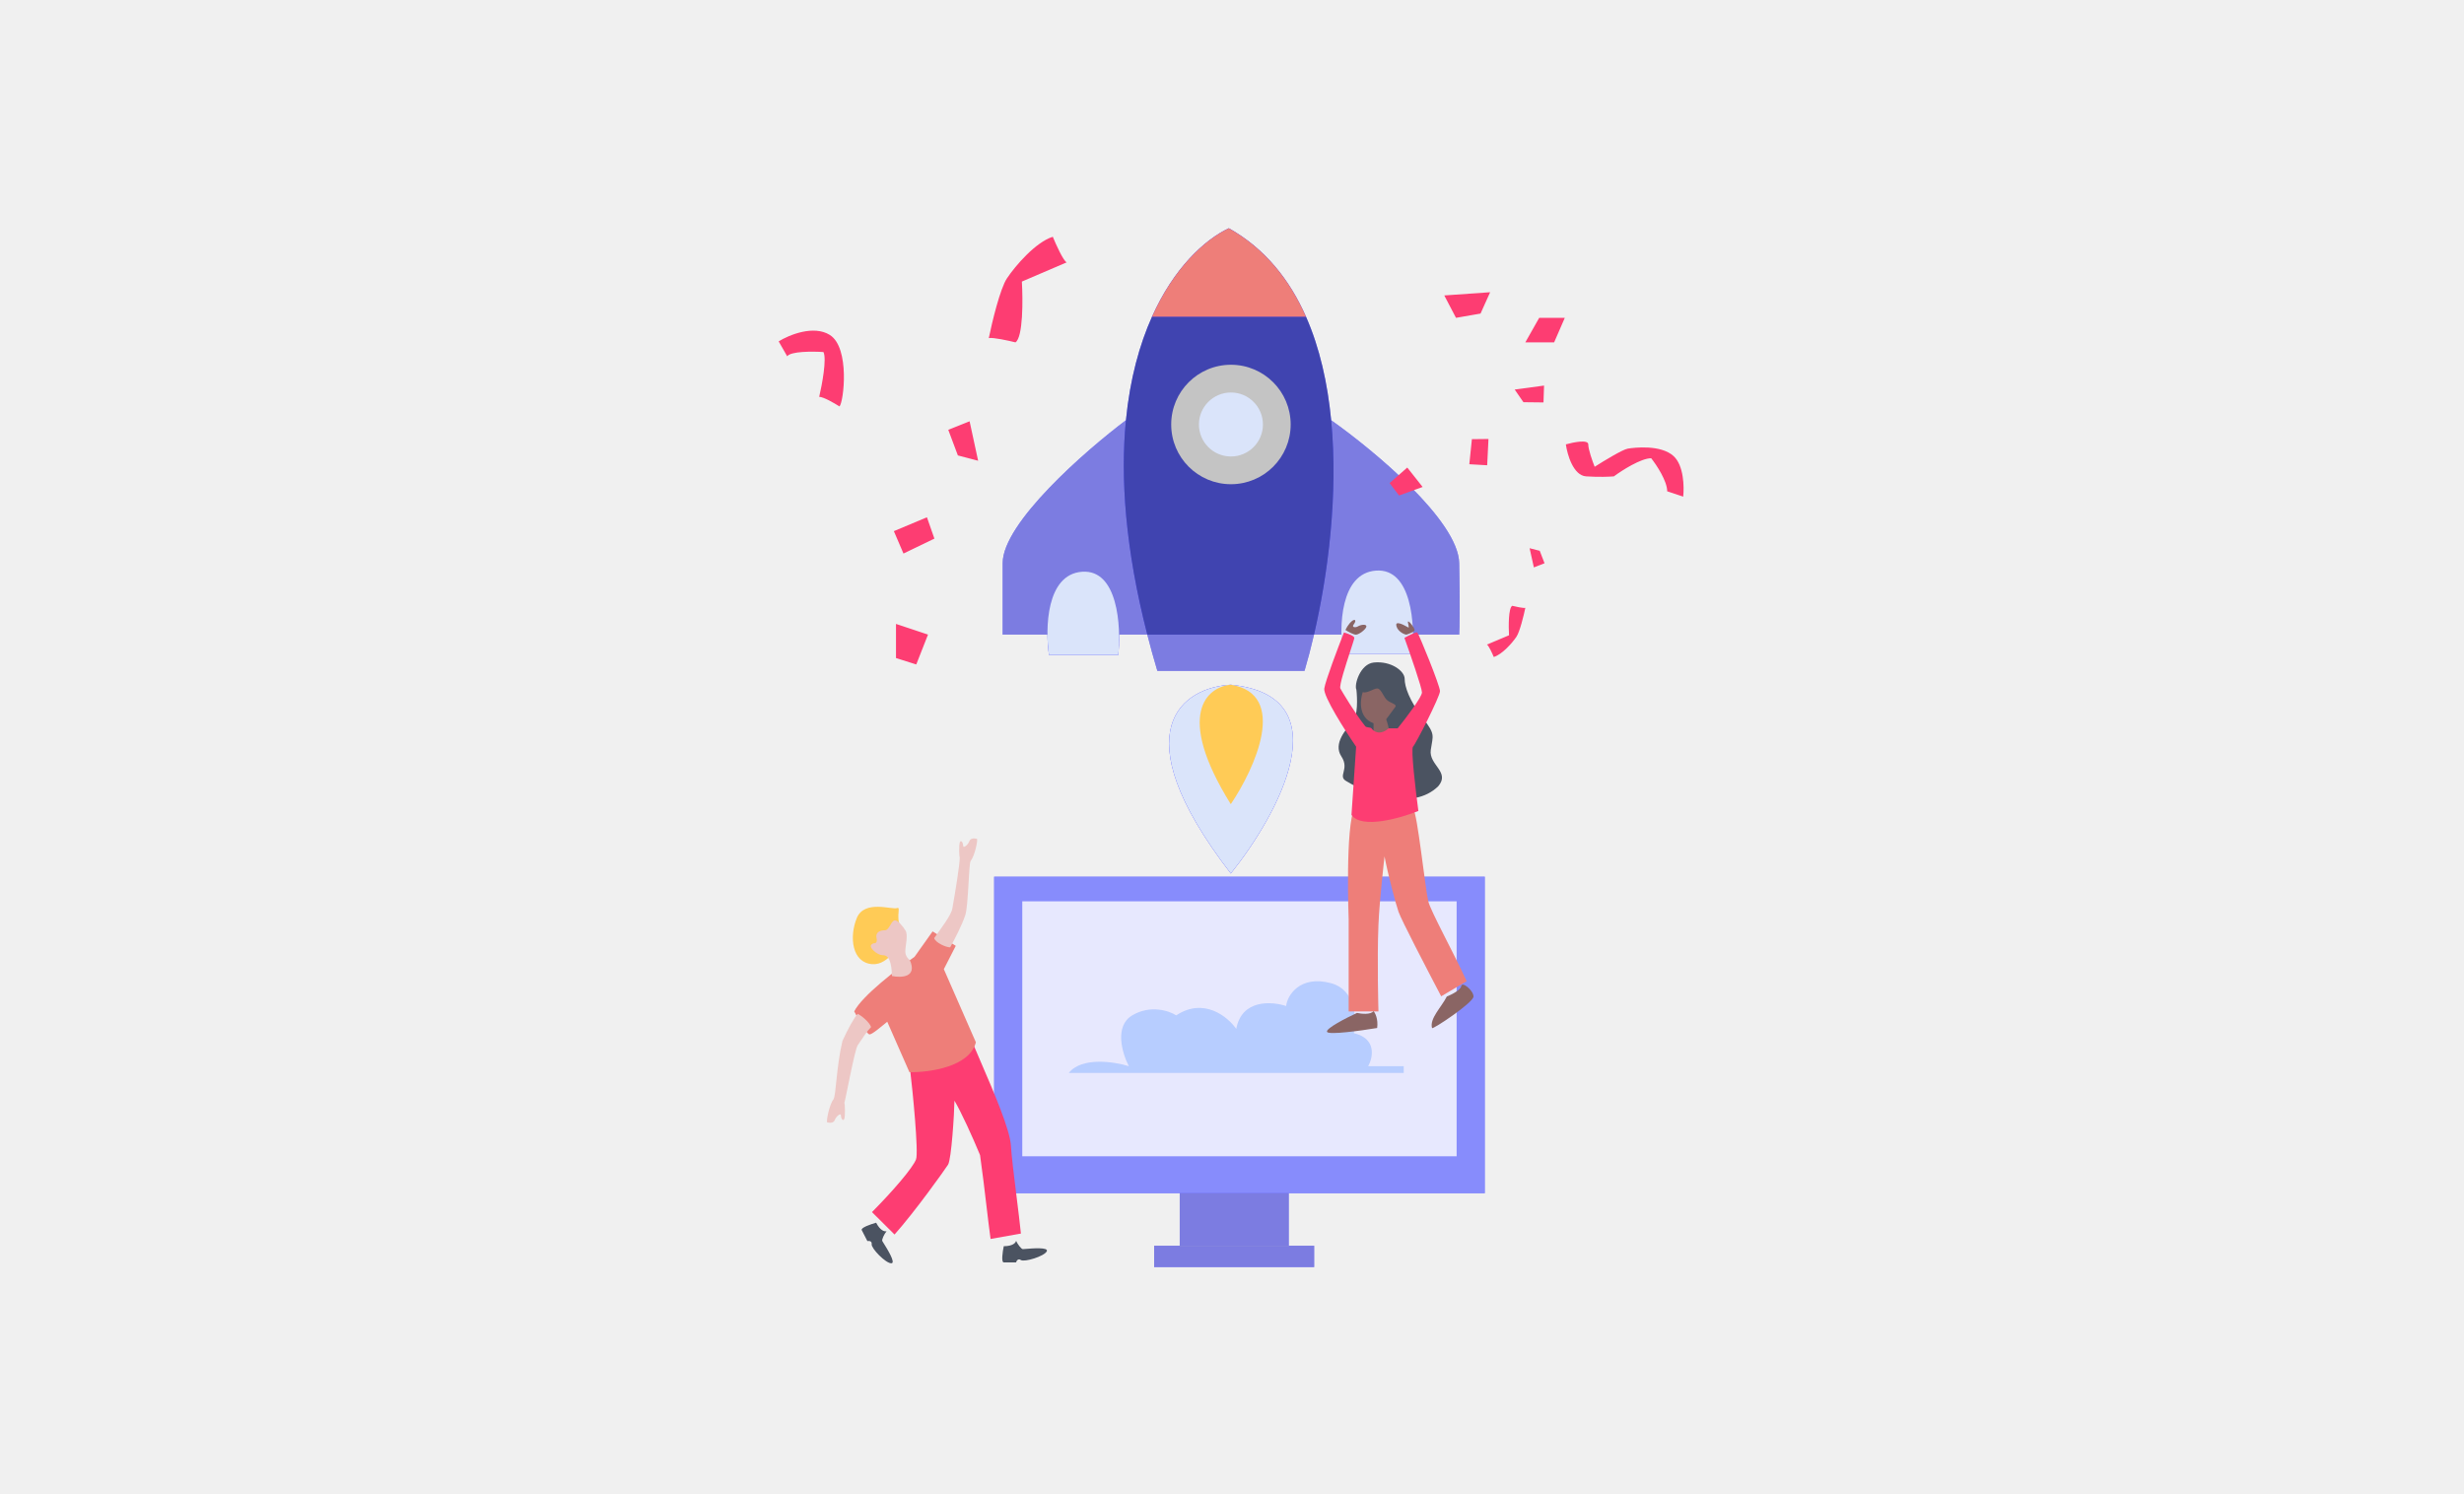
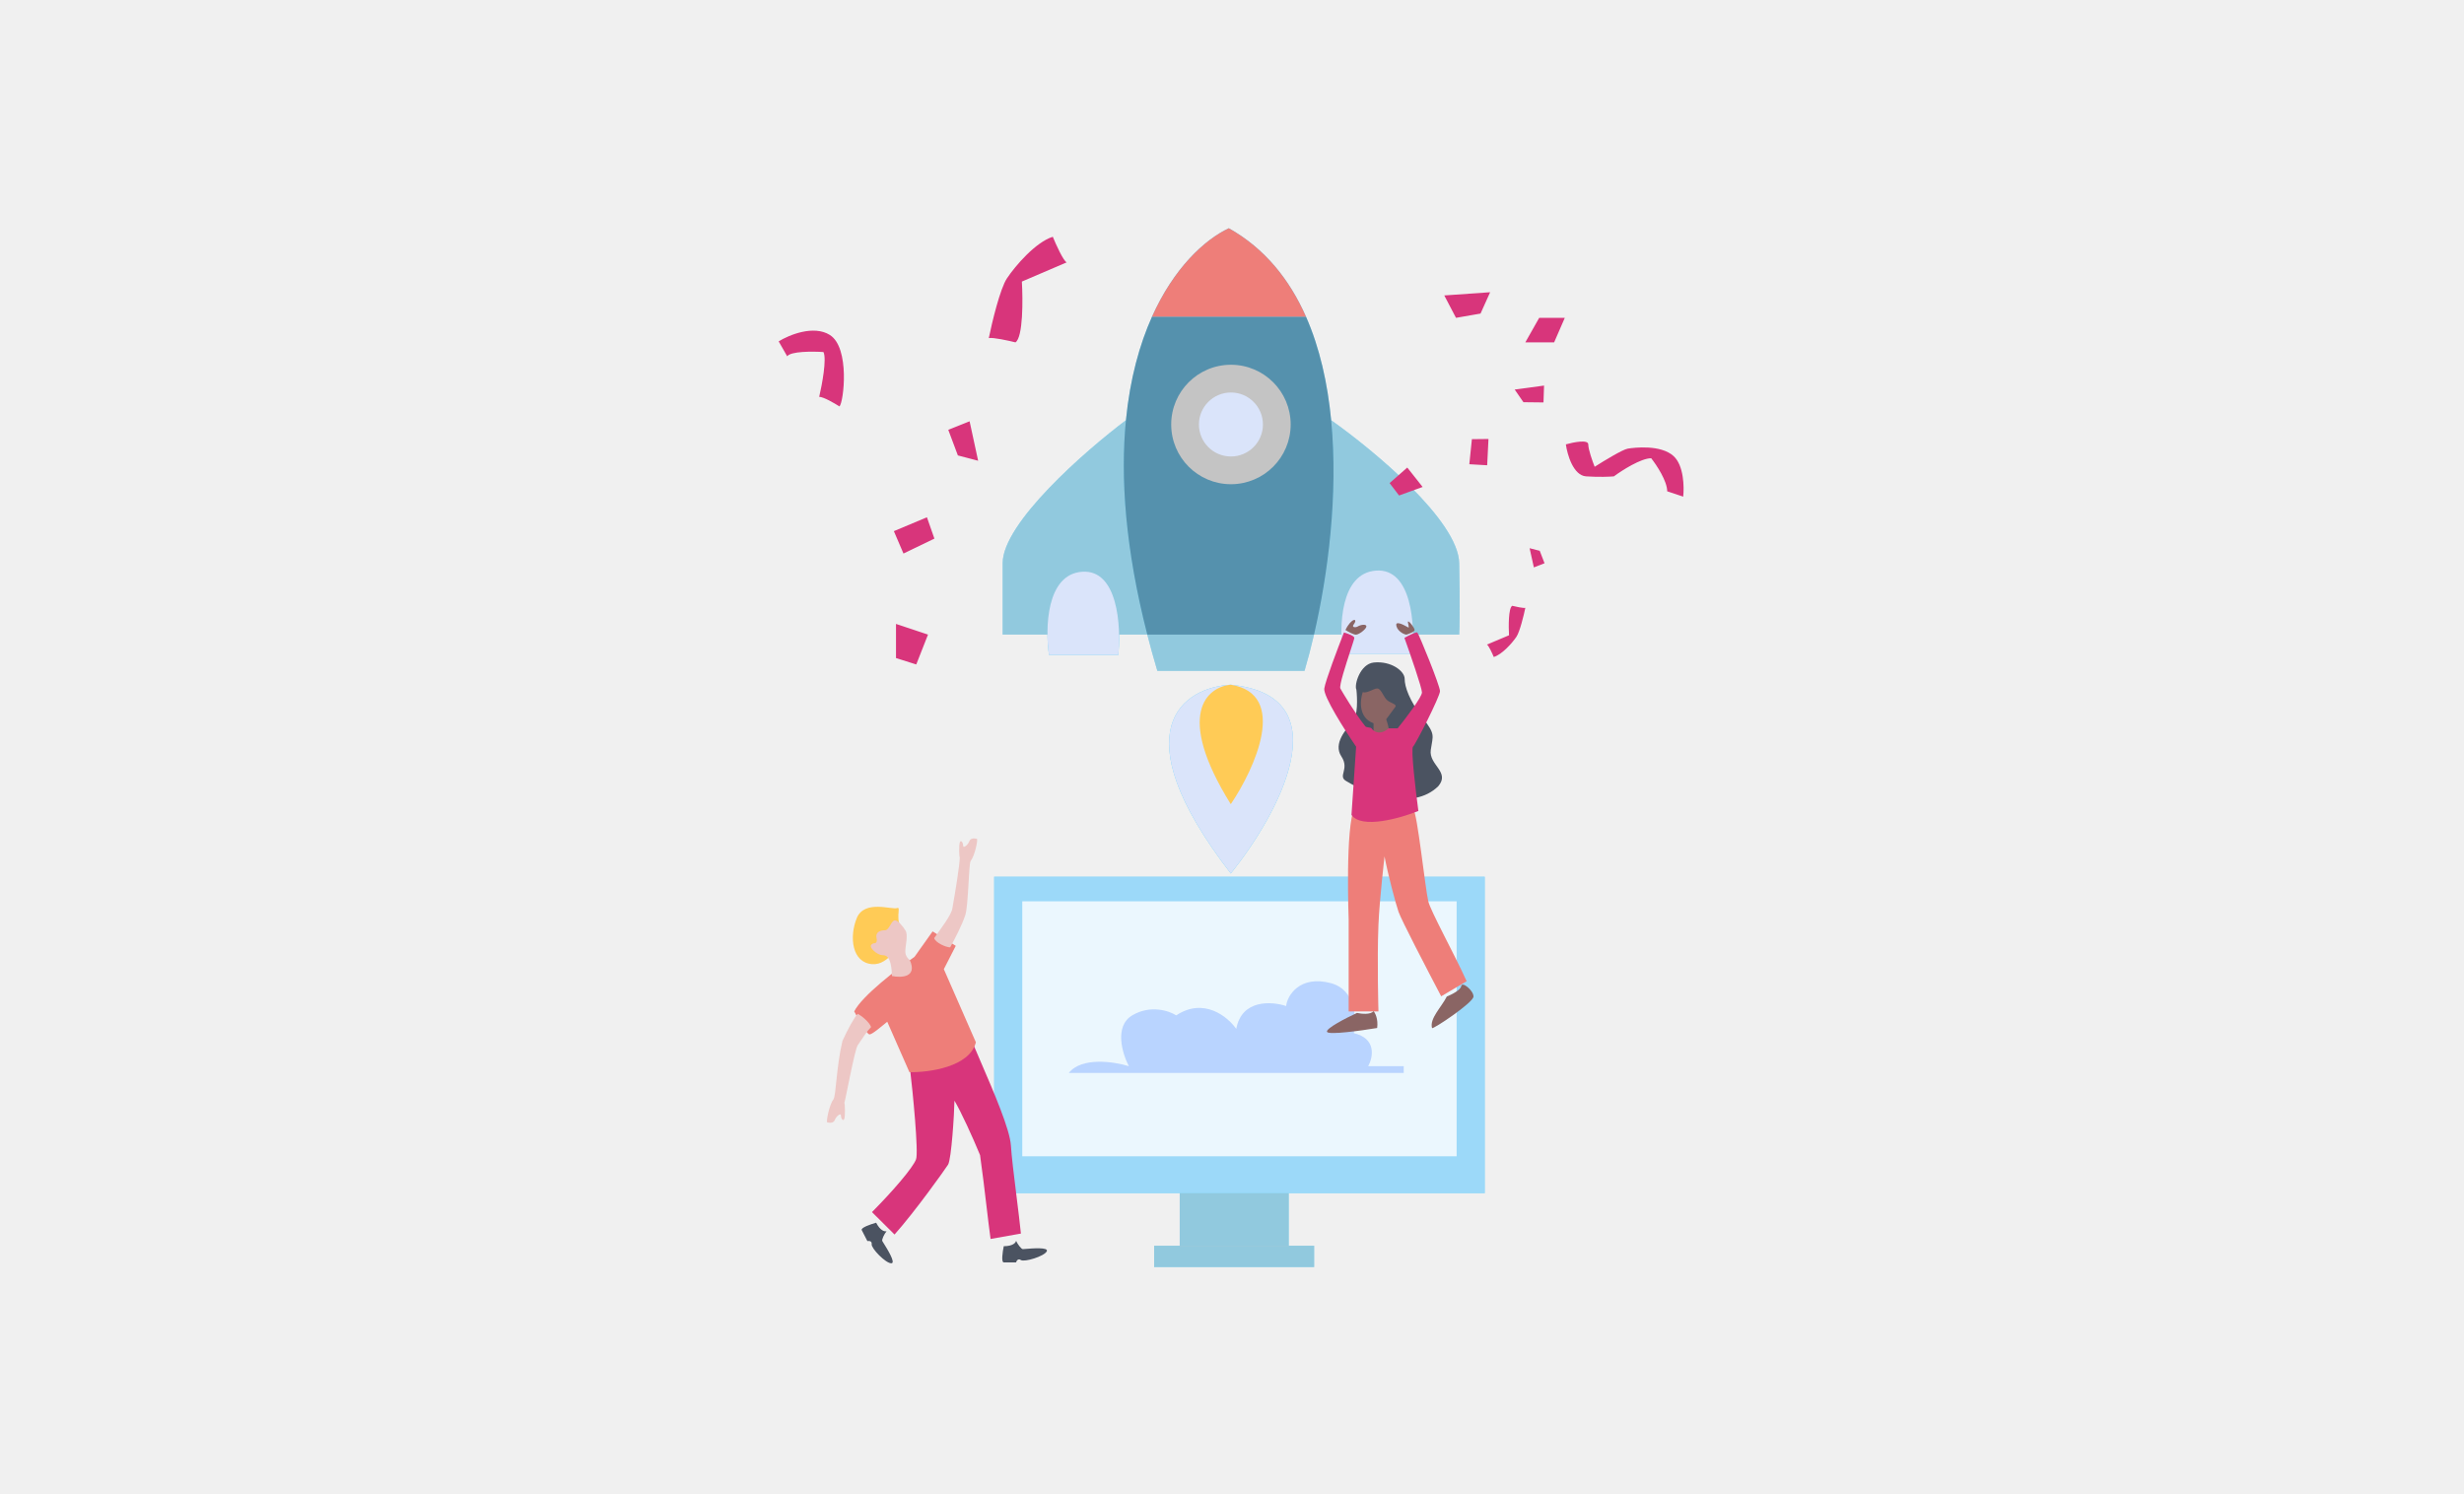
<svg xmlns="http://www.w3.org/2000/svg" class="illustration" width="1155" height="700" viewBox="0 0 1155 700" fill="none">
-   <path fill-rule="evenodd" clip-rule="evenodd" d="M539.989 148.5C550.258 125.586 564.619 112.384 576 107C592.902 116.469 604.526 131.086 612.201 148.5C618.66 163.152 622.323 179.785 623.985 197C643.823 211 683.6 244 684 264C684.4 284 684.167 294.667 684 297.5H662.362C662.408 300.795 662.257 303.894 662 306.5H629.5C629.124 303.933 628.847 300.827 628.79 297.5H615.951C614.521 303.66 613.014 309.368 611.5 314.5H542.5C540.772 308.695 539.205 303.029 537.788 297.5H524.574C524.644 300.996 524.492 304.291 524.22 307.039H491.72C491.324 304.334 491.038 301.03 491.003 297.5H470V264C470 245.2 508.519 211.5 527.779 197C529.69 177.503 534.186 161.45 539.989 148.5ZM576.933 321C555.099 322.167 524.533 341.5 576.933 409.5C598.933 382.167 629.733 326.2 576.933 321ZM695.986 411H466V559.378H553V584H541V594H616V584H604.108V559.378H695.986V411Z" fill="#3434ff" />
+   <path fill-rule="evenodd" clip-rule="evenodd" d="M539.989 148.5C550.258 125.586 564.619 112.384 576 107C592.902 116.469 604.526 131.086 612.201 148.5C618.66 163.152 622.323 179.785 623.985 197C643.823 211 683.6 244 684 264C684.4 284 684.167 294.667 684 297.5H662.362C662.408 300.795 662.257 303.894 662 306.5H629.5C629.124 303.933 628.847 300.827 628.79 297.5H615.951C614.521 303.66 613.014 309.368 611.5 314.5H542.5C540.772 308.695 539.205 303.029 537.788 297.5H524.574C524.644 300.996 524.492 304.291 524.22 307.039H491.72C491.324 304.334 491.038 301.03 491.003 297.5H470V264C470 245.2 508.519 211.5 527.779 197C529.69 177.503 534.186 161.45 539.989 148.5ZM576.933 321C555.099 322.167 524.533 341.5 576.933 409.5C598.933 382.167 629.733 326.2 576.933 321ZM695.986 411H466V559.378H553V584H541V594H616V584H604.108V559.378H695.986V411Z" fill="#5fcff8" />
  <path d="M576.933 321C555.099 322.167 524.533 341.5 576.933 409.5C598.933 382.167 629.733 326.2 576.933 321Z" fill="#DAE4FA" />
  <path d="M576.932 321C565.932 322 550.532 334.6 576.932 377C588.266 360.167 604.132 325.4 576.932 321Z" fill="#FFCB56" />
  <g opacity="0.5">
    <path d="M470 264C470 245.2 508.519 211.5 527.779 197C525.159 223.732 527.398 256.938 537.788 297.5H470V264Z" fill="#C4C4C4" />
    <path d="M684 264C683.6 244 643.823 211 623.985 197C627.365 232.017 622.463 269.441 615.951 297.5H684C684.167 294.667 684.4 284 684 264Z" fill="#C4C4C4" />
  </g>
  <path d="M645 267.5C628.2 268.7 627.666 294 629.5 306.5H662C663.333 293 661.8 266.3 645 267.5Z" fill="#DAE4FA" />
  <path d="M507.22 268.039C490.42 269.239 489.887 294.539 491.72 307.039H524.22C525.554 293.539 524.02 266.839 507.22 268.039Z" fill="#DAE4FA" />
  <path opacity="0.5" d="M611.501 314.5H542.501C540.773 308.695 539.205 303.029 537.789 297.5H615.952C614.522 303.66 613.015 309.368 611.501 314.5Z" fill="#C4C4C4" />
  <path opacity="0.5" d="M537.789 297.5C527.399 256.938 525.16 223.732 527.78 197C529.691 177.503 534.187 161.45 539.99 148.5H612.202C618.66 163.152 622.324 179.785 623.986 197C627.366 232.017 622.464 269.441 615.952 297.5H537.789Z" fill="#4B5361" />
  <path d="M539.988 148.5C550.257 125.586 564.619 112.384 575.999 107C592.901 116.469 604.525 131.086 612.2 148.5H539.988Z" fill="#EE7E79" />
  <circle cx="577" cy="199" r="28" fill="#C4C4C4" />
  <circle cx="577" cy="199" r="15" fill="#DAE4FA" />
  <rect opacity="0.5" x="466" y="411" width="229.986" height="148.378" fill="#DAE4FA" />
  <rect opacity="0.8" x="479.189" y="422.539" width="203.608" height="119.527" fill="white" />
  <rect opacity="0.5" x="553" y="559.379" width="51.108" height="24.73" fill="#C4C4C4" />
  <rect opacity="0.5" x="541" y="584" width="75" height="10" fill="#C4C4C4" />
  <path opacity="0.5" d="M658 503H501C507.026 495.377 522.277 497.706 529.149 499.824C526.109 494.001 522.171 481.085 530.735 476.003C539.298 470.921 548.047 473.886 551.351 476.003C564.355 467.428 575.535 476.665 579.5 482.355C582.037 468.38 596.152 469.386 602.891 471.636C603.288 466.872 609.235 456.946 623.904 460.917C635.639 464.093 635.93 477.856 634.609 484.34C645.392 486.881 643.595 495.721 641.348 499.824H658V503Z" fill="#88B1FF" />
  <path d="M674.199 368.569C662.128 380.414 640.445 371.934 631.112 366.213C626.823 363.857 632.789 360.661 628.765 354.603C624.741 348.546 631.112 341.647 634.13 338.282C636.544 335.589 636.253 327.176 635.806 323.306C634.689 321.119 637.525 311.262 643.963 310.589C652.01 309.748 658.44 314.557 658.44 318.258C658.44 321.96 660.619 328.354 666.822 336.431C673.025 344.507 671.684 344.507 670.678 351.574C669.672 358.641 679.899 361.838 674.199 368.569Z" fill="#4B5361" />
  <path d="M662.5 379.499C661.019 378.286 648.5 373.497 639 375.998C639 375.998 635.72 377.058 635 378.498C630.5 387.498 632.183 430.998 632.183 430.998L632.183 474.169H646.151C646.151 474.169 645.46 449.961 646.151 433.498C646.651 421.583 649 401.498 649 401.498C650.5 409.498 654.261 423.829 655.575 427.509C657 431.498 668.259 453.148 675.552 467.073L687.5 459.998C681.722 447.252 670.547 427.033 669.5 422.498C668 415.998 664.351 381.015 662.5 379.499Z" fill="#EE7E79" />
  <path d="M645.544 481.926C646.084 477.755 644.643 474.919 643.854 474.022C642.503 475.771 638.111 475.311 636.084 474.863C631.016 477.217 621.117 482.296 622.063 483.776C623.009 485.256 638.111 483.159 645.544 481.926Z" fill="#8A6564" />
  <path d="M684.957 462.286C684.687 464.17 680.34 466.322 678.2 467.163C675.666 472.208 670 477.498 671.274 481.962C671.511 482.79 690.701 470.022 690.701 467.163C690.701 464.304 685.295 459.932 684.957 462.286Z" fill="#8A6564" />
  <path d="M643.854 339.066C636.692 336.509 637.492 328.247 638.787 324.435C640.645 325.276 643.854 322.753 645.544 322.753C647.233 322.753 648.246 325.948 649.767 327.798C651.287 329.648 655.172 329.984 653.99 331.498C653.044 332.709 650.78 335.814 649.767 337.216C650.33 338.729 651.388 342.194 651.118 343.943C650.848 345.692 646.163 344.671 643.854 343.943V339.066Z" fill="#8A6564" />
  <path d="M654.497 292.819C654.497 295.341 657.65 297.359 659.227 297.528C660.522 297.135 663.112 296.148 663.112 295.341C663.112 294.332 659.525 289.624 660 291.998C660.5 294.498 660.679 294.503 659.227 293.66C657.435 292.619 654.497 291.373 654.497 292.819Z" fill="#8A6564" />
  <path d="M635.577 297.528C634.361 297.528 631.804 296.07 630.678 295.341C633.5 289.498 636.887 289.611 634.5 292.819C633.5 294.163 635.447 294.315 636.5 293.66C637.851 292.819 640.5 292.482 640.5 293.66C640.5 294.837 637.097 297.528 635.577 297.528Z" fill="#8A6564" />
-   <path fill-rule="evenodd" clip-rule="evenodd" d="M493.5 111C495 114.667 498.4 122.2 500 123L479 132C479.5 140.5 479.6 158.1 476 160.5C472.667 159.667 465.5 158.1 463.5 158.5C465 151.167 468.8 135.3 472 130.5C476 124.5 485.5 113.5 493.5 111ZM715 160.5L721.5 149H733.5L728.5 160.5H715ZM444.5 201.5L449 213.5L458.5 216L454.5 197.5L444.5 201.5ZM650.946 341.459C646.787 344.961 643.846 342.918 642.896 341.459C642.691 341.205 642.131 341.117 641.549 341.026C640.918 340.927 640.26 340.824 640 340.5C635.197 334.526 629.035 324.115 628.306 322.773C627.63 321.53 630.813 311.779 632.976 305.154C634.033 301.916 634.846 299.424 634.846 299.037C634.846 298.094 631.604 296.961 629.983 296.512C627.132 303.751 621.296 319.137 620.759 322.773C620.223 326.41 630.486 342.469 635.685 350.045L633.505 382.03C638.2 388.763 656.368 383.601 664.865 380.178C663.579 370.582 661.276 351.122 662.349 350.045C663.691 348.698 675 326.525 675 324C675 321.475 665.033 297.017 664.362 296.512C663.825 296.108 660.113 298.027 658.324 299.037C661.064 306.669 666.542 322.47 666.542 324.625C666.542 326.78 658.939 336.746 655.138 341.459H650.946ZM473.864 537.049C473.422 529.539 465.771 511.804 459.953 498.316C458.64 495.272 457.42 492.445 456.398 490C450.106 490 437.515 496.579 429.684 500.671L429.677 500.675C428.579 501.249 427.574 501.774 426.694 502.225C427.762 510.829 430.651 540.158 429.398 543.5C427.898 547.5 418.398 558.5 408.742 568.236L419.316 578.753C428.898 568 442.807 548.5 444.398 546C445.989 543.5 447.344 521.63 447.398 516C450.398 521 455.898 533 459.398 541.5C460.525 549.391 461.513 557.749 462.406 565.306C463.098 571.156 463.733 576.525 464.331 580.824L478.555 578.301C478.065 573.475 477.271 567.088 476.47 560.649C475.321 551.408 474.158 542.058 473.864 537.049ZM419 249L423.5 259.5L438 252.5L434.5 242.5L419 249ZM743.5 223.325C737.5 222.925 734.667 213.159 734 208.325C737.5 207.325 744.5 205.925 744.5 208.325C744.5 210.725 746.5 216.325 747.5 218.825C751.667 216.158 760.6 210.725 763 210.325C766 209.825 778.5 208.325 784.5 213.825C789.3 218.225 789.5 228.325 789 232.825L781.5 230.325C781.5 225.525 776.5 217.992 774 214.825C769.2 214.825 760.333 220.492 756.5 223.325C754.667 223.492 749.5 223.725 743.5 223.325ZM721.75 258.216L724 264.054L719 266L717 257L721.75 258.216ZM700.205 308C699.466 306.222 697.789 302.57 697 302.182L707.356 297.818C707.11 293.697 707.06 285.164 708.836 284C710.479 284.404 714.014 285.164 715 284.97C714.26 288.525 712.386 296.218 710.808 298.545C708.836 301.455 704.151 306.788 700.205 308ZM365 160.036L369 167.036C370.6 164.636 381 164.703 386 165.036C387.6 168.236 385.333 180.369 384 186.036C386 186.036 391.167 189.036 393.5 190.536C395.5 188.536 398.5 163.036 389 157.036C381.4 152.236 369.833 157.036 365 160.036ZM677 138.5L682.5 149L694 147L698.5 137L677 138.5ZM420 308.5V292.5L435 297.5L429.5 311.5L420 308.5ZM723.512 188.657L714.109 188.551L710.011 182.621L723.773 180.76L723.512 188.657ZM688.745 217.632L697.113 218.114L697.725 205.797L689.952 205.881L688.745 217.632ZM666.854 228.29L655.816 232.287L651.374 226.482L659.658 219.191L666.854 228.29Z" fill="#fd3d72" />
+   <path fill-rule="evenodd" clip-rule="evenodd" d="M493.5 111C495 114.667 498.4 122.2 500 123L479 132C479.5 140.5 479.6 158.1 476 160.5C472.667 159.667 465.5 158.1 463.5 158.5C465 151.167 468.8 135.3 472 130.5C476 124.5 485.5 113.5 493.5 111ZM715 160.5L721.5 149H733.5L728.5 160.5H715ZM444.5 201.5L449 213.5L458.5 216L454.5 197.5L444.5 201.5ZM650.946 341.459C646.787 344.961 643.846 342.918 642.896 341.459C642.691 341.205 642.131 341.117 641.549 341.026C640.918 340.927 640.26 340.824 640 340.5C635.197 334.526 629.035 324.115 628.306 322.773C627.63 321.53 630.813 311.779 632.976 305.154C634.033 301.916 634.846 299.424 634.846 299.037C634.846 298.094 631.604 296.961 629.983 296.512C627.132 303.751 621.296 319.137 620.759 322.773C620.223 326.41 630.486 342.469 635.685 350.045L633.505 382.03C638.2 388.763 656.368 383.601 664.865 380.178C663.579 370.582 661.276 351.122 662.349 350.045C663.691 348.698 675 326.525 675 324C675 321.475 665.033 297.017 664.362 296.512C663.825 296.108 660.113 298.027 658.324 299.037C661.064 306.669 666.542 322.47 666.542 324.625C666.542 326.78 658.939 336.746 655.138 341.459H650.946ZM473.864 537.049C473.422 529.539 465.771 511.804 459.953 498.316C458.64 495.272 457.42 492.445 456.398 490C450.106 490 437.515 496.579 429.684 500.671L429.677 500.675C428.579 501.249 427.574 501.774 426.694 502.225C427.762 510.829 430.651 540.158 429.398 543.5C427.898 547.5 418.398 558.5 408.742 568.236L419.316 578.753C428.898 568 442.807 548.5 444.398 546C445.989 543.5 447.344 521.63 447.398 516C450.398 521 455.898 533 459.398 541.5C460.525 549.391 461.513 557.749 462.406 565.306C463.098 571.156 463.733 576.525 464.331 580.824L478.555 578.301C478.065 573.475 477.271 567.088 476.47 560.649C475.321 551.408 474.158 542.058 473.864 537.049ZM419 249L423.5 259.5L438 252.5L434.5 242.5L419 249ZM743.5 223.325C737.5 222.925 734.667 213.159 734 208.325C737.5 207.325 744.5 205.925 744.5 208.325C744.5 210.725 746.5 216.325 747.5 218.825C751.667 216.158 760.6 210.725 763 210.325C766 209.825 778.5 208.325 784.5 213.825C789.3 218.225 789.5 228.325 789 232.825L781.5 230.325C781.5 225.525 776.5 217.992 774 214.825C769.2 214.825 760.333 220.492 756.5 223.325C754.667 223.492 749.5 223.725 743.5 223.325ZM721.75 258.216L724 264.054L719 266L717 257L721.75 258.216ZM700.205 308C699.466 306.222 697.789 302.57 697 302.182L707.356 297.818C707.11 293.697 707.06 285.164 708.836 284C710.479 284.404 714.014 285.164 715 284.97C714.26 288.525 712.386 296.218 710.808 298.545C708.836 301.455 704.151 306.788 700.205 308ZM365 160.036L369 167.036C370.6 164.636 381 164.703 386 165.036C387.6 168.236 385.333 180.369 384 186.036C386 186.036 391.167 189.036 393.5 190.536C395.5 188.536 398.5 163.036 389 157.036C381.4 152.236 369.833 157.036 365 160.036ZM677 138.5L682.5 149L694 147L698.5 137L677 138.5ZM420 308.5V292.5L435 297.5L429.5 311.5L420 308.5ZM723.512 188.657L714.109 188.551L710.011 182.621L723.773 180.76L723.512 188.657ZM688.745 217.632L697.113 218.114L697.725 205.797L689.952 205.881L688.745 217.632ZM666.854 228.29L655.816 232.287L651.374 226.482L659.658 219.191L666.854 228.29Z" fill="#d8357b" />
  <path d="M408.946 452.005C416.648 452.509 422.272 442.134 424.121 436.884C418.573 432.159 422.816 424.756 420.531 425.701C418.247 426.646 405.193 421.606 401.603 430.426C398.013 439.247 399.318 451.375 408.946 452.005Z" fill="#FFCB56" />
  <path fill-rule="evenodd" clip-rule="evenodd" d="M415.583 577.176C414.785 577.468 412.689 577.084 410.693 573.215C408.2 573.901 403.359 575.557 403.946 576.695L406.587 581.816C407.341 581.667 408.799 581.756 408.598 583.3C408.348 585.23 415.207 592.317 417.829 592.226C420.037 592.148 415.825 585.417 414.178 582.786C413.87 582.293 413.651 581.944 413.582 581.81C413.23 581.127 414.473 578.589 415.583 577.176ZM476.281 581.688C476.175 582.531 474.873 584.218 470.519 584.218C469.986 586.749 469.239 591.81 470.519 591.81H476.281C476.495 591.072 477.242 589.817 478.522 590.703C480.123 591.81 489.566 588.963 490.686 586.591C491.63 584.593 483.717 585.251 480.623 585.508C480.044 585.557 479.634 585.591 479.482 585.591C478.714 585.591 477.028 583.322 476.281 581.688Z" fill="#4B5361" />
  <path d="M400.413 474.149C403.991 466.938 420.754 454.082 428.689 448.556L437.155 436.645L448.018 443.405L442.427 454.35L457.443 488.635C454.504 500.225 435.451 502.8 426.292 502.639L415.898 478.998C412.916 481.412 408.88 484.933 407.602 484.933C406.324 484.933 402.277 477.744 400.413 474.149Z" fill="#EE7E79" />
  <path d="M419.549 431.481C421.09 431.481 423.401 434.573 424.363 436.119C425.848 438.199 424.363 443.317 424.363 446.037C424.363 448.212 425.754 449.609 426.45 450.035C430.172 458.225 422.438 458.46 418.105 457.553C418.105 456.487 417.977 453.842 417.463 451.795C416.821 449.236 415.859 447.796 413.773 447.796C411.686 447.796 408.959 445.557 408.317 444.117C407.803 442.965 408.959 442.358 409.6 442.198C410.242 442.304 411.398 441.974 410.884 439.798C410.242 437.079 412.489 436.119 414.735 436.119C416.982 436.119 417.624 431.481 419.549 431.481Z" fill="#EDC7C5" />
  <path d="M437.897 439.798C438.539 441.974 443.397 444.117 445.397 444.117C447.397 440.498 450.979 433.685 452.482 428.998C453.986 424.311 454.046 404.802 455.013 403.598C456.938 401.198 458.543 393.412 457.901 393.252C457.259 393.092 455.013 392.612 454.371 394.372C453.729 396.131 451.482 397.891 451.482 396.451C451.482 395.011 450.359 393.412 449.878 395.011C449.493 396.291 449.557 401.198 449.878 401.998C449.878 405.498 447.897 417.498 446.397 425.998C445.847 429.112 440.932 435.458 437.897 439.798Z" fill="#EDC7C5" />
  <path d="M408.317 481.498C407.675 479.323 403.877 476.161 402.058 475.308C400.397 476.998 397.397 482.498 394.897 487.998C391.982 500.225 391.904 513.855 390.665 515.398C388.74 517.798 387.135 526.013 387.777 526.173C388.419 526.333 390.665 526.813 391.307 525.053C391.949 523.294 394.196 521.534 394.196 522.974C394.196 524.414 395.319 526.013 395.8 524.414C396.185 523.134 396.121 517.798 395.8 516.998C396.335 515.558 400.658 491.998 402.058 489.998C405.558 484.998 405.897 483.998 408.317 481.498Z" fill="#EDC7C5" />
</svg>
